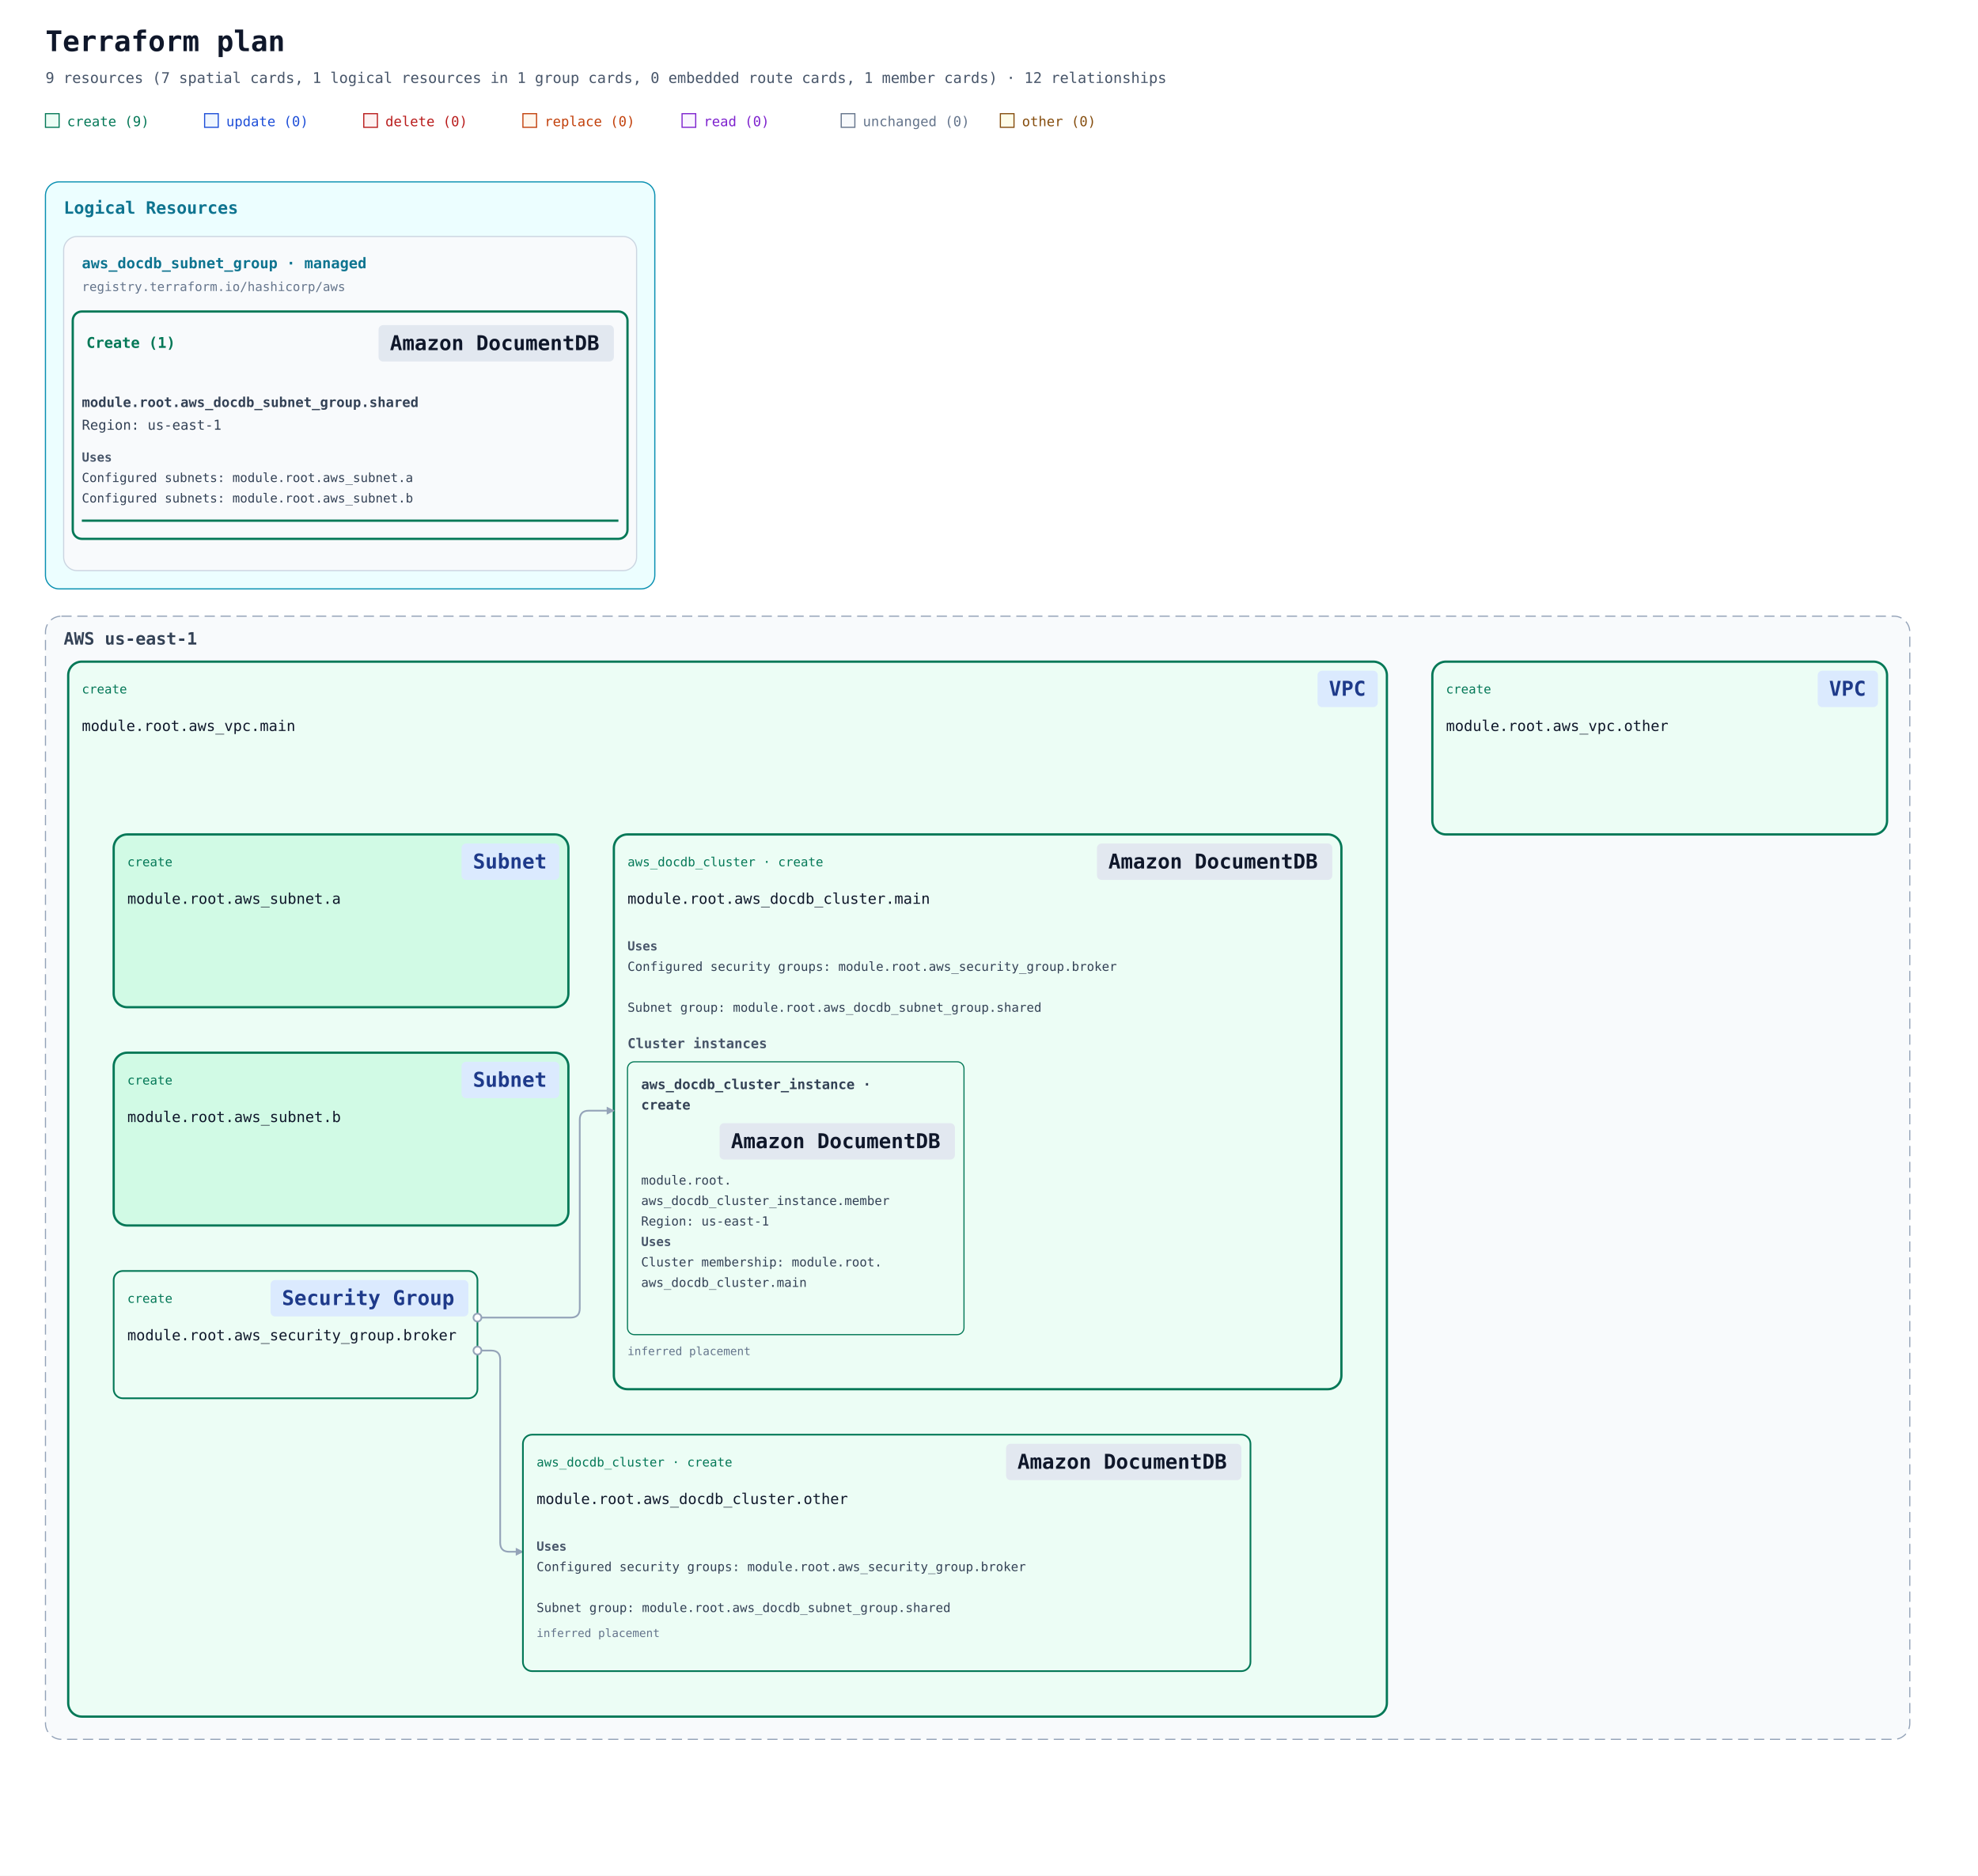
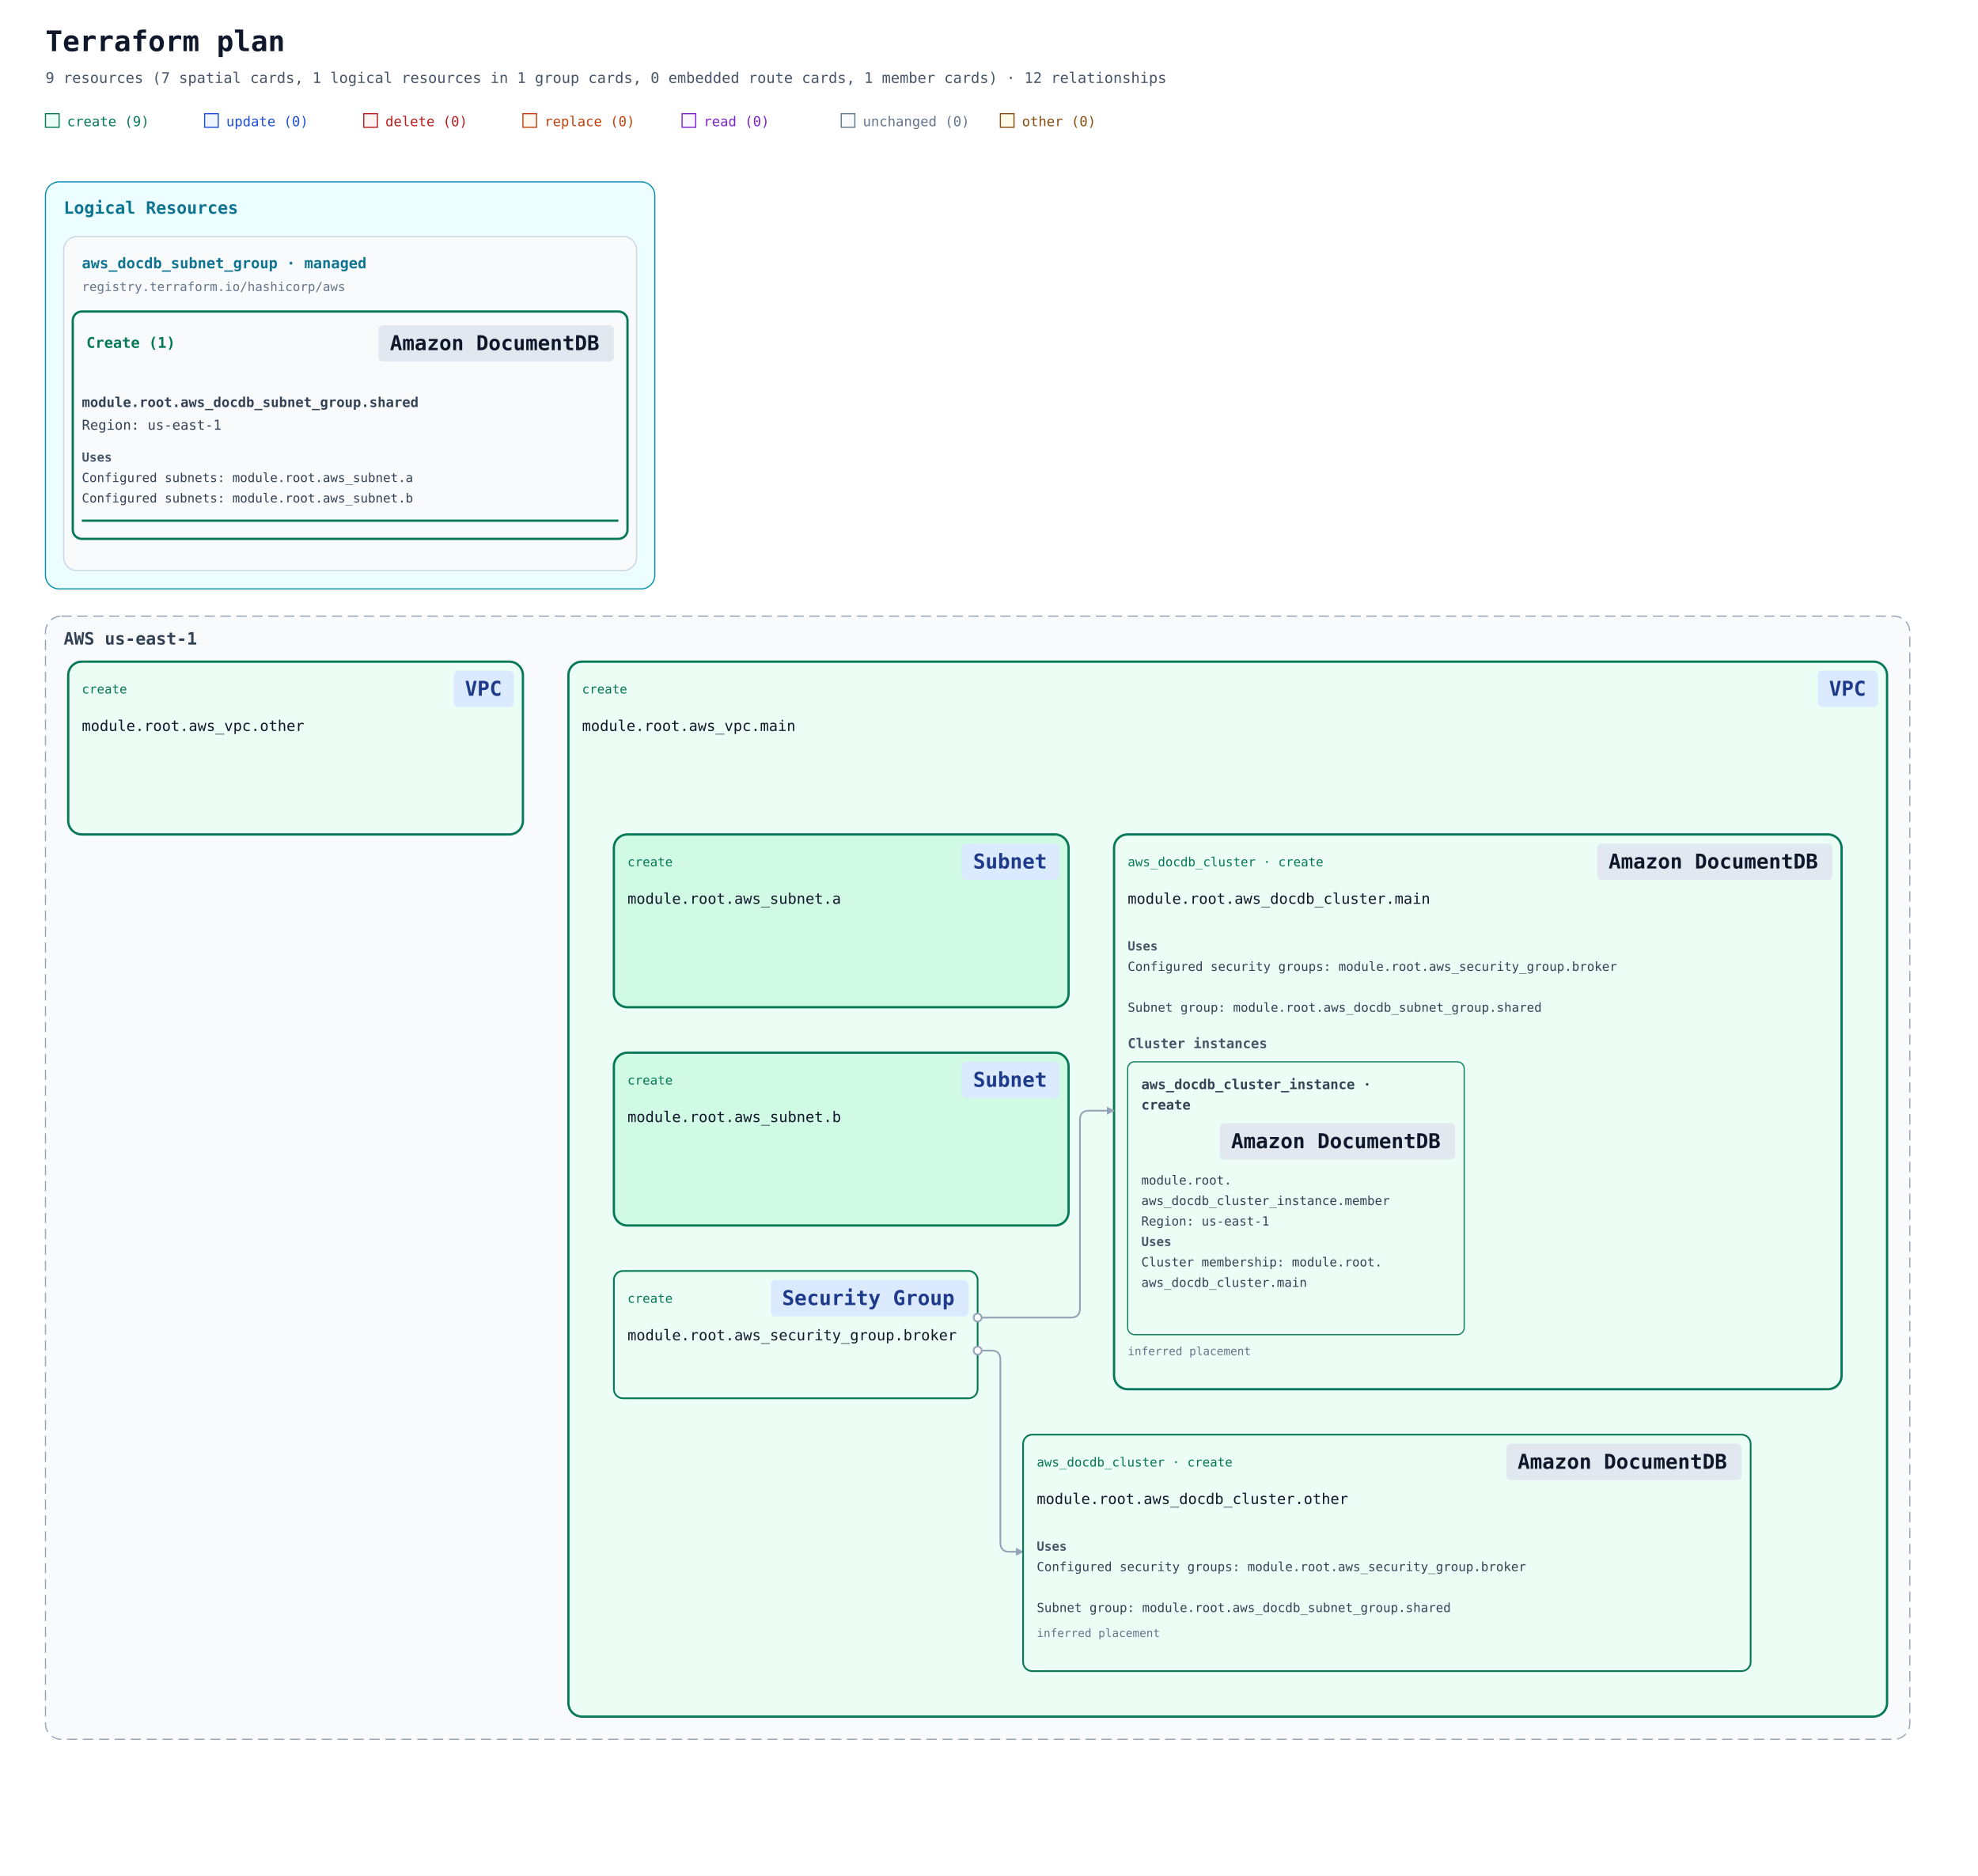
<svg xmlns="http://www.w3.org/2000/svg" width="1740" height="1650" viewBox="0 0 1740 1650" role="img" aria-labelledby="title description" data-legend-mode="omitted">
  <defs>
    <marker id="arrow" viewBox="0 0 10 10" refX="9" refY="5" markerWidth="7" markerHeight="7" markerUnits="userSpaceOnUse" orient="auto-start-reverse">
      <path d="M 0 0 L 10 5 L 0 10 z" fill="#94a3b8" />
    </marker>
    <mask id="container-occlusion-0" maskUnits="userSpaceOnUse" maskContentUnits="userSpaceOnUse" x="0" y="0" width="1740" height="1268" style="mask-type:luminance">
      <rect width="1740" height="1268" fill="white" />
-       <rect data-occluder="resource-6177735f646f6364625f636c75737465722e6d61696e-current" x="538" y="350" width="644" height="492" rx="14" fill="black" />
-       <rect data-occluder="resource-6177735f7375626e65742e61-current" x="98" y="350" width="404" height="156" rx="14" fill="black" />
-       <rect data-occluder="resource-6177735f7375626e65742e62-current" x="98" y="542" width="404" height="156" rx="14" fill="black" />
-       <rect data-occluder="resource-6177735f7670632e6f74686572-current" x="1258" y="198" width="404" height="156" rx="14" fill="black" />
+       <rect data-occluder="resource-6177735f646f6364625f636c75737465722e6d61696e-current" x="978" y="350" width="644" height="492" rx="14" fill="black" />
+       <rect data-occluder="resource-6177735f7375626e65742e61-current" x="538" y="350" width="404" height="156" rx="14" fill="black" />
+       <rect data-occluder="resource-6177735f7375626e65742e62-current" x="538" y="542" width="404" height="156" rx="14" fill="black" />
+       <rect data-occluder="resource-6177735f7670632e6f74686572-current" x="58" y="198" width="404" height="156" rx="14" fill="black" />
    </mask>
    <mask id="container-occlusion-1" maskUnits="userSpaceOnUse" maskContentUnits="userSpaceOnUse" x="0" y="0" width="1740" height="1268" style="mask-type:luminance">
      <rect width="1740" height="1268" fill="white" />
-       <rect data-occluder="resource-6177735f7375626e65742e61-current" x="98" y="350" width="404" height="156" rx="14" fill="black" />
-       <rect data-occluder="resource-6177735f7375626e65742e62-current" x="98" y="542" width="404" height="156" rx="14" fill="black" />
-       <rect data-occluder="resource-6177735f7670632e6f74686572-current" x="1258" y="198" width="404" height="156" rx="14" fill="black" />
+       <rect data-occluder="resource-6177735f7375626e65742e61-current" x="538" y="350" width="404" height="156" rx="14" fill="black" />
+       <rect data-occluder="resource-6177735f7375626e65742e62-current" x="538" y="542" width="404" height="156" rx="14" fill="black" />
+       <rect data-occluder="resource-6177735f7670632e6f74686572-current" x="58" y="198" width="404" height="156" rx="14" fill="black" />
    </mask>
  </defs>
  <rect width="100%" height="100%" fill="#ffffff" />
  <g font-family="ui-monospace, SFMono-Regular, Consolas, monospace">
    <text x="40" y="45" font-size="25" font-weight="700" fill="#0f172a">Terraform plan</text>
    <text x="40" y="73" font-size="13" fill="#475569">9 resources (7 spatial cards, 1 logical resources in 1 group cards, 0 embedded route cards, 1 member cards) · 12 relationships</text>
    <rect x="40" y="100" width="12" height="12" fill="#ecfdf5" stroke="#047857" />
    <text x="59" y="111" font-size="12" fill="#047857">create (9)</text>
    <rect x="180" y="100" width="12" height="12" fill="#eff6ff" stroke="#1d4ed8" />
    <text x="199" y="111" font-size="12" fill="#1d4ed8">update (0)</text>
    <rect x="320" y="100" width="12" height="12" fill="#fef2f2" stroke="#b91c1c" />
    <text x="339" y="111" font-size="12" fill="#b91c1c">delete (0)</text>
    <rect x="460" y="100" width="12" height="12" fill="#fff7ed" stroke="#c2410c" />
    <text x="479" y="111" font-size="12" fill="#c2410c">replace (0)</text>
    <rect x="600" y="100" width="12" height="12" fill="#faf5ff" stroke="#7e22ce" />
    <text x="619" y="111" font-size="12" fill="#7e22ce">read (0)</text>
    <rect x="740" y="100" width="12" height="12" fill="#f8fafc" stroke="#64748b" />
    <text x="759" y="111" font-size="12" fill="#64748b">unchanged (0)</text>
    <rect x="880" y="100" width="12" height="12" fill="#fefce8" stroke="#854d0e" />
    <text x="899" y="111" font-size="12" fill="#854d0e">other (0)</text>
    <g data-annotation-area="true" data-packing-width="1740" data-measured-height="382">
      <g data-annotation-card="true" transform="translate(40 160)">
        <rect width="536" height="358" rx="12" fill="#f8fafc" stroke="#cbd5e1" />
        <g data-annotation-section="Logical Resources" data-packing-width="1660">
          <rect width="536" height="358" rx="12" fill="#ecfeff" stroke="#0891b2" />
          <text x="16" y="28" font-size="15" font-weight="700" fill="#0e7490">Logical Resources</text>
          <g data-annotation-card="true" transform="translate(16 48)">
            <rect width="504" height="294" rx="12" fill="#f8fafc" stroke="#cbd5e1" />
            <g data-logical-group="true" data-provider-source="registry.terraform.io/hashicorp/aws" data-resource-type="aws_docdb_subnet_group" data-mode="managed">
              <text x="16" y="28" font-size="13" font-weight="700" fill="#0e7490">aws_docdb_subnet_group · managed</text>
              <text x="16" y="48" font-size="11" fill="#64748b">registry.terraform.io/hashicorp/aws</text>
              <g data-action-section="create">
                <rect x="8" y="66" width="488" height="200" rx="8" fill="none" stroke="#047857" stroke-width="2" />
                <text data-action-heading="true" x="20" y="98" font-size="13" font-weight="700" fill="#047857" xml:space="preserve">Create (1)</text>
                <rect data-service-badge="true" data-presentation-padding="10 4" data-service-category="neutral" data-service-full-name="Amazon DocumentDB" data-display-name="Amazon DocumentDB" x="277" y="78" width="207" height="32" rx="4" fill="#e2e8f0" />
                <text data-service-name="true" x="287" y="100" font-size="18" font-weight="700" fill="#0f172a" xml:space="preserve">Amazon DocumentDB</text>
                <g id="resource-6177735f646f6364625f7375626e65745f67726f75702e736861726564-current" data-architecture-id="terraform:6177735f646f6364625f7375626e65745f67726f75702e736861726564-current" data-entity-kind="terraform" data-placement="logical" data-terraform-address="aws_docdb_subnet_group.shared" data-qualified-address="module.root.aws_docdb_subnet_group.shared" data-mode="managed" transform="translate(0 122)">
                  <text x="16" y="28" font-size="12" fill="#334155" xml:space="preserve" font-weight="700">module.root.aws_docdb_subnet_group.shared</text>
                  <text x="16" y="48" font-size="12" fill="#334155" xml:space="preserve">Region: us-east-1</text>
                  <g data-resource-references="true">
                    <text x="16" y="76" font-size="11" font-weight="700" fill="#475569">Uses</text>
                    <a href="#resource-6177735f7375626e65742e61-current" data-reference-attribute="subnet_ids">
                      <text x="16" y="94" font-size="11" fill="#334155" xml:space="preserve">Configured subnets: module.root.aws_subnet.a</text>
                    </a>
                    <a href="#resource-6177735f7375626e65742e62-current" data-reference-attribute="subnet_ids">
                      <text x="16" y="112" font-size="11" fill="#334155" xml:space="preserve">Configured subnets: module.root.aws_subnet.b</text>
                    </a>
                  </g>
                  <line data-resource-underline="true" x1="16" y1="128" x2="488" y2="128" stroke="#047857" stroke-width="2" />
                </g>
              </g>
            </g>
          </g>
        </g>
      </g>
    </g>
    <g data-architecture="true" transform="translate(0 382)">
      <g data-deployment-scope="true" data-scope-provider="AWS" data-region="us-east-1">
        <rect x="40" y="160" width="1640" height="988" rx="14" fill="#f8fafc" stroke="#94a3b8" stroke-dasharray="9 5" />
        <text x="56" y="185" font-size="15" font-weight="700" fill="#334155">AWS us-east-1</text>
      </g>
      <g data-container="resource-6177735f7670632e6d61696e-current">
-         <rect x="60" y="200" width="1160" height="928" rx="12" fill="#ecfdf5" stroke="#047857" stroke-width="2" data-mode="managed" />
+         <rect x="500" y="200" width="1160" height="928" rx="12" fill="#ecfdf5" stroke="#047857" stroke-width="2" data-mode="managed" />
      </g>
      <g data-container="resource-6177735f7375626e65742e61-current">
-         <rect x="100" y="352" width="400" height="152" rx="12" fill="#d1fae5" stroke="#047857" stroke-width="2" data-mode="managed" />
+         <rect x="540" y="352" width="400" height="152" rx="12" fill="#d1fae5" stroke="#047857" stroke-width="2" data-mode="managed" />
      </g>
      <g data-container="resource-6177735f7375626e65742e62-current">
-         <rect x="100" y="544" width="400" height="152" rx="12" fill="#d1fae5" stroke="#047857" stroke-width="2" data-mode="managed" />
+         <rect x="540" y="544" width="400" height="152" rx="12" fill="#d1fae5" stroke="#047857" stroke-width="2" data-mode="managed" />
      </g>
      <g data-container="resource-6177735f7670632e6f74686572-current">
-         <rect x="1260" y="200" width="400" height="152" rx="12" fill="#ecfdf5" stroke="#047857" stroke-width="2" data-mode="managed" />
+         <rect x="60" y="200" width="400" height="152" rx="12" fill="#ecfdf5" stroke="#047857" stroke-width="2" data-mode="managed" />
      </g>
      <g data-member-cluster="resource-6177735f646f6364625f636c75737465722e6d61696e-current">
-         <rect x="540" y="352" width="640" height="488" rx="12" fill="#ecfdf5" stroke="#047857" stroke-width="2" data-mode="managed" />
+         <rect x="980" y="352" width="640" height="488" rx="12" fill="#ecfdf5" stroke="#047857" stroke-width="2" data-mode="managed" />
      </g>
      <g data-edge-kind="dependency" data-source="resource-6177735f646f6364625f636c75737465722e6d61696e-current" data-target="resource-6177735f646f6364625f636c75737465725f696e7374616e63652e6d656d626572-current" />
      <g data-edge-kind="dependency" data-source="resource-6177735f646f6364625f7375626e65745f67726f75702e736861726564-current" data-target="resource-6177735f646f6364625f636c75737465722e6d61696e-current" />
      <g data-edge-kind="dependency" data-source="resource-6177735f646f6364625f7375626e65745f67726f75702e736861726564-current" data-target="resource-6177735f646f6364625f636c75737465722e6f74686572-current" />
-       <path d="M 420 777 L 502 777 Q 510 777 510 769 L 510 603 Q 510 595 518 595 L 540 595 " data-edge-kind="dependency" data-directionality="directed" data-source="resource-6177735f73656375726974795f67726f75702e62726f6b6572-current" data-target="resource-6177735f646f6364625f636c75737465722e6d61696e-current" fill="none" stroke="#94a3b8" stroke-width="1.5" stroke-linejoin="round" marker-end="url(#arrow)" mask="url(#container-occlusion-1)" />
-       <path d="M 420 806 L 432 806 Q 440 806 440 814 L 440 975 Q 440 983 448 983 L 460 983 " data-edge-kind="dependency" data-directionality="directed" data-source="resource-6177735f73656375726974795f67726f75702e62726f6b6572-current" data-target="resource-6177735f646f6364625f636c75737465722e6f74686572-current" fill="none" stroke="#94a3b8" stroke-width="1.5" stroke-linejoin="round" marker-end="url(#arrow)" mask="url(#container-occlusion-0)" />
+       <path d="M 860 777 L 942 777 Q 950 777 950 769 L 950 603 Q 950 595 958 595 L 980 595 " data-edge-kind="dependency" data-directionality="directed" data-source="resource-6177735f73656375726974795f67726f75702e62726f6b6572-current" data-target="resource-6177735f646f6364625f636c75737465722e6d61696e-current" fill="none" stroke="#94a3b8" stroke-width="1.5" stroke-linejoin="round" marker-end="url(#arrow)" mask="url(#container-occlusion-1)" />
+       <path d="M 860 806 L 872 806 Q 880 806 880 814 L 880 975 Q 880 983 888 983 L 900 983 " data-edge-kind="dependency" data-directionality="directed" data-source="resource-6177735f73656375726974795f67726f75702e62726f6b6572-current" data-target="resource-6177735f646f6364625f636c75737465722e6f74686572-current" fill="none" stroke="#94a3b8" stroke-width="1.5" stroke-linejoin="round" marker-end="url(#arrow)" mask="url(#container-occlusion-0)" />
      <g data-edge-kind="dependency" data-source="resource-6177735f7375626e65742e61-current" data-target="resource-6177735f646f6364625f7375626e65745f67726f75702e736861726564-current" />
      <g data-edge-kind="dependency" data-source="resource-6177735f7375626e65742e62-current" data-target="resource-6177735f646f6364625f7375626e65745f67726f75702e736861726564-current" />
      <g data-edge-kind="containment" data-source="resource-6177735f7670632e6d61696e-current" data-target="resource-6177735f73656375726974795f67726f75702e62726f6b6572-current" />
      <g data-edge-kind="containment" data-source="resource-6177735f7670632e6d61696e-current" data-target="resource-6177735f7375626e65742e61-current" />
      <g data-edge-kind="containment" data-source="resource-6177735f7670632e6d61696e-current" data-target="resource-6177735f7375626e65742e62-current" />
      <g data-edge-kind="containment" data-source="resource-6177735f7670632e6d61696e-current" data-target="resource-6177735f646f6364625f636c75737465722e6d61696e-current" />
      <g data-edge-kind="containment" data-source="resource-6177735f7670632e6d61696e-current" data-target="resource-6177735f646f6364625f636c75737465722e6f74686572-current" />
-       <g id="resource-6177735f646f6364625f636c75737465722e6d61696e-current" data-architecture-id="terraform:6177735f646f6364625f636c75737465722e6d61696e-current" data-qualified-address="module.root.aws_docdb_cluster.main" data-terraform-address="aws_docdb_cluster.main" data-presentation-header="540 352 640 488">
-         <text data-resource-type-heading="true" x="552" y="380" font-size="11" fill="#047857" xml:space="preserve">aws_docdb_cluster · create</text>
-         <rect data-service-badge="true" data-presentation-padding="10 4" data-service-category="neutral" data-service-full-name="Amazon DocumentDB" data-display-name="Amazon DocumentDB" x="965" y="360" width="207" height="32" rx="4" fill="#e2e8f0" />
-         <text data-service-name="true" x="975" y="382" font-size="18" font-weight="700" fill="#0f172a" xml:space="preserve">Amazon DocumentDB</text>
-         <text x="552" y="413" font-size="13" fill="#0f172a" xml:space="preserve">module.root.aws_docdb_cluster.main</text>
+       <g id="resource-6177735f646f6364625f636c75737465722e6d61696e-current" data-architecture-id="terraform:6177735f646f6364625f636c75737465722e6d61696e-current" data-qualified-address="module.root.aws_docdb_cluster.main" data-terraform-address="aws_docdb_cluster.main" data-presentation-header="980 352 640 488">
+         <text data-resource-type-heading="true" x="992" y="380" font-size="11" fill="#047857" xml:space="preserve">aws_docdb_cluster · create</text>
+         <rect data-service-badge="true" data-presentation-padding="10 4" data-service-category="neutral" data-service-full-name="Amazon DocumentDB" data-display-name="Amazon DocumentDB" x="1405" y="360" width="207" height="32" rx="4" fill="#e2e8f0" />
+         <text data-service-name="true" x="1415" y="382" font-size="18" font-weight="700" fill="#0f172a" xml:space="preserve">Amazon DocumentDB</text>
+         <text x="992" y="413" font-size="13" fill="#0f172a" xml:space="preserve">module.root.aws_docdb_cluster.main</text>
        <g data-resource-references="true">
-           <text x="552" y="454" font-size="11" font-weight="700" fill="#475569">Uses</text>
+           <text x="992" y="454" font-size="11" font-weight="700" fill="#475569">Uses</text>
          <a href="#resource-6177735f73656375726974795f67726f75702e62726f6b6572-current" data-reference-attribute="vpc_security_group_ids">
-             <text x="552" y="472" font-size="11" fill="#334155" xml:space="preserve">Configured security groups: module.root.aws_security_group.broker</text>
+             <text x="992" y="472" font-size="11" fill="#334155" xml:space="preserve">Configured security groups: module.root.aws_security_group.broker</text>
          </a>
          <a href="#resource-6177735f646f6364625f7375626e65745f67726f75702e736861726564-current" data-reference-attribute="db_subnet_group_name">
-             <text x="552" y="508" font-size="11" fill="#334155" xml:space="preserve">Subnet group: module.root.aws_docdb_subnet_group.shared</text>
+             <text x="992" y="508" font-size="11" fill="#334155" xml:space="preserve">Subnet group: module.root.aws_docdb_subnet_group.shared</text>
          </a>
        </g>
        <g data-cluster-members="true">
-           <text x="552" y="540" font-size="12" font-weight="700" fill="#475569">Cluster instances</text>
+           <text x="992" y="540" font-size="12" font-weight="700" fill="#475569">Cluster instances</text>
          <g id="resource-6177735f646f6364625f636c75737465725f696e7374616e63652e6d656d626572-current" data-architecture-id="terraform:6177735f646f6364625f636c75737465725f696e7374616e63652e6d656d626572-current" data-terraform-address="aws_docdb_cluster_instance.member" data-qualified-address="module.root.aws_docdb_cluster_instance.member" data-embedded-member="true" data-member-owner="aws_docdb_cluster.main">
-             <rect x="552" y="552" width="296" height="240" rx="6" fill="#ecfdf5" stroke="#047857" stroke-width="1" />
+             <rect x="992" y="552" width="296" height="240" rx="6" fill="#ecfdf5" stroke="#047857" stroke-width="1" />
            <text data-resource-type-heading="true" font-size="12" font-weight="700" fill="#334155">
-               <tspan x="564" y="576" xml:space="preserve">aws_docdb_cluster_instance · </tspan>
-               <tspan x="564" y="594" xml:space="preserve">create</tspan>
+               <tspan x="1004" y="576" xml:space="preserve">aws_docdb_cluster_instance · </tspan>
+               <tspan x="1004" y="594" xml:space="preserve">create</tspan>
            </text>
-             <rect data-service-badge="true" data-presentation-padding="10 4" data-service-category="neutral" data-service-full-name="Amazon DocumentDB" data-display-name="Amazon DocumentDB" x="633" y="606" width="207" height="32" rx="4" fill="#e2e8f0" />
-             <text data-service-name="true" x="643" y="628" font-size="18" font-weight="700" fill="#0f172a" xml:space="preserve">Amazon DocumentDB</text>
-             <text x="564" y="660" font-size="11" fill="#334155" xml:space="preserve">module.root.</text>
-             <text x="564" y="678" font-size="11" fill="#334155" xml:space="preserve">aws_docdb_cluster_instance.member</text>
-             <text x="564" y="696" font-size="11" fill="#334155" xml:space="preserve">Region: us-east-1</text>
+             <rect data-service-badge="true" data-presentation-padding="10 4" data-service-category="neutral" data-service-full-name="Amazon DocumentDB" data-display-name="Amazon DocumentDB" x="1073" y="606" width="207" height="32" rx="4" fill="#e2e8f0" />
+             <text data-service-name="true" x="1083" y="628" font-size="18" font-weight="700" fill="#0f172a" xml:space="preserve">Amazon DocumentDB</text>
+             <text x="1004" y="660" font-size="11" fill="#334155" xml:space="preserve">module.root.</text>
+             <text x="1004" y="678" font-size="11" fill="#334155" xml:space="preserve">aws_docdb_cluster_instance.member</text>
+             <text x="1004" y="696" font-size="11" fill="#334155" xml:space="preserve">Region: us-east-1</text>
            <g data-resource-references="true">
-               <text x="564" y="714" font-size="11" font-weight="700" fill="#475569">Uses</text>
+               <text x="1004" y="714" font-size="11" font-weight="700" fill="#475569">Uses</text>
              <a href="#resource-6177735f646f6364625f636c75737465722e6d61696e-current" data-reference-attribute="cluster_identifier">
-                 <text x="564" y="732" font-size="11" fill="#334155" xml:space="preserve">Cluster membership: module.root.</text>
-                 <text x="564" y="750" font-size="11" fill="#334155" xml:space="preserve">aws_docdb_cluster.main</text>
+                 <text x="1004" y="732" font-size="11" fill="#334155" xml:space="preserve">Cluster membership: module.root.</text>
+                 <text x="1004" y="750" font-size="11" fill="#334155" xml:space="preserve">aws_docdb_cluster.main</text>
              </a>
            </g>
          </g>
        </g>
-         <text x="552" y="828" font-size="10" fill="#64748b" />
-         <text x="552" y="810" font-size="10" fill="#64748b" data-placement="inferred">inferred placement</text>
+         <text x="992" y="828" font-size="10" fill="#64748b" />
+         <text x="992" y="810" font-size="10" fill="#64748b" data-placement="inferred">inferred placement</text>
      </g>
      <g id="resource-6177735f646f6364625f636c75737465722e6f74686572-current" data-architecture-id="terraform:6177735f646f6364625f636c75737465722e6f74686572-current" data-qualified-address="module.root.aws_docdb_cluster.other" data-terraform-address="aws_docdb_cluster.other">
-         <rect x="460" y="880" width="640" height="208" rx="8" fill="#ecfdf5" stroke="#047857" stroke-width="1.5" data-mode="managed" />
-         <text data-resource-type-heading="true" x="472" y="908" font-size="11" fill="#047857" xml:space="preserve">aws_docdb_cluster · create</text>
-         <rect data-service-badge="true" data-presentation-padding="10 4" data-service-category="neutral" data-service-full-name="Amazon DocumentDB" data-display-name="Amazon DocumentDB" x="885" y="888" width="207" height="32" rx="4" fill="#e2e8f0" />
-         <text data-service-name="true" x="895" y="910" font-size="18" font-weight="700" fill="#0f172a" xml:space="preserve">Amazon DocumentDB</text>
-         <text x="472" y="941" font-size="13" fill="#0f172a" xml:space="preserve">module.root.aws_docdb_cluster.other</text>
+         <rect x="900" y="880" width="640" height="208" rx="8" fill="#ecfdf5" stroke="#047857" stroke-width="1.5" data-mode="managed" />
+         <text data-resource-type-heading="true" x="912" y="908" font-size="11" fill="#047857" xml:space="preserve">aws_docdb_cluster · create</text>
+         <rect data-service-badge="true" data-presentation-padding="10 4" data-service-category="neutral" data-service-full-name="Amazon DocumentDB" data-display-name="Amazon DocumentDB" x="1325" y="888" width="207" height="32" rx="4" fill="#e2e8f0" />
+         <text data-service-name="true" x="1335" y="910" font-size="18" font-weight="700" fill="#0f172a" xml:space="preserve">Amazon DocumentDB</text>
+         <text x="912" y="941" font-size="13" fill="#0f172a" xml:space="preserve">module.root.aws_docdb_cluster.other</text>
        <g data-resource-references="true">
-           <text x="472" y="982" font-size="11" font-weight="700" fill="#475569">Uses</text>
+           <text x="912" y="982" font-size="11" font-weight="700" fill="#475569">Uses</text>
          <a href="#resource-6177735f73656375726974795f67726f75702e62726f6b6572-current" data-reference-attribute="vpc_security_group_ids">
-             <text x="472" y="1000" font-size="11" fill="#334155" xml:space="preserve">Configured security groups: module.root.aws_security_group.broker</text>
+             <text x="912" y="1000" font-size="11" fill="#334155" xml:space="preserve">Configured security groups: module.root.aws_security_group.broker</text>
          </a>
          <a href="#resource-6177735f646f6364625f7375626e65745f67726f75702e736861726564-current" data-reference-attribute="db_subnet_group_name">
-             <text x="472" y="1036" font-size="11" fill="#334155" xml:space="preserve">Subnet group: module.root.aws_docdb_subnet_group.shared</text>
-           </a>
-         </g>
-         <text x="472" y="1076" font-size="10" fill="#64748b" />
-         <text x="472" y="1058" font-size="10" fill="#64748b" data-placement="inferred">inferred placement</text>
+             <text x="912" y="1036" font-size="11" fill="#334155" xml:space="preserve">Subnet group: module.root.aws_docdb_subnet_group.shared</text>
+           </a>
+         </g>
+         <text x="912" y="1076" font-size="10" fill="#64748b" />
+         <text x="912" y="1058" font-size="10" fill="#64748b" data-placement="inferred">inferred placement</text>
      </g>
      <g id="resource-6177735f73656375726974795f67726f75702e62726f6b6572-current" data-architecture-id="terraform:6177735f73656375726974795f67726f75702e62726f6b6572-current" data-qualified-address="module.root.aws_security_group.broker" data-terraform-address="aws_security_group.broker">
-         <rect x="100" y="736" width="320" height="112" rx="8" fill="#ecfdf5" stroke="#047857" stroke-width="1.5" data-mode="managed" />
-         <text data-resource-type-heading="true" x="112" y="764" font-size="11" fill="#047857" xml:space="preserve">create</text>
-         <rect data-service-badge="true" data-presentation-padding="10 4" data-service-category="network" data-service-full-name="Amazon VPC" data-display-name="Security Group" x="238" y="744" width="174" height="32" rx="4" fill="#dbeafe" />
-         <text data-service-name="true" x="248" y="766" font-size="18" font-weight="700" fill="#1e3a8a" xml:space="preserve">Security Group</text>
-         <text x="112" y="797" font-size="13" fill="#0f172a" xml:space="preserve">module.root.aws_security_group.broker</text>
-         <text x="112" y="836" font-size="10" fill="#64748b" data-role="policy" />
-       </g>
-       <g id="resource-6177735f7375626e65742e61-current" data-architecture-id="terraform:6177735f7375626e65742e61-current" data-qualified-address="module.root.aws_subnet.a" data-terraform-address="aws_subnet.a" data-presentation-header="100 352 400 112">
-         <text data-resource-type-heading="true" x="112" y="380" font-size="11" fill="#047857" xml:space="preserve">create</text>
-         <rect data-service-badge="true" data-presentation-padding="10 4" data-service-category="network" data-service-full-name="Amazon VPC" data-display-name="Subnet" x="406" y="360" width="86" height="32" rx="4" fill="#dbeafe" />
-         <text data-service-name="true" x="416" y="382" font-size="18" font-weight="700" fill="#1e3a8a" xml:space="preserve">Subnet</text>
-         <text x="112" y="413" font-size="13" fill="#0f172a" xml:space="preserve">module.root.aws_subnet.a</text>
-         <text x="112" y="452" font-size="10" fill="#64748b" />
-       </g>
-       <g id="resource-6177735f7375626e65742e62-current" data-architecture-id="terraform:6177735f7375626e65742e62-current" data-qualified-address="module.root.aws_subnet.b" data-terraform-address="aws_subnet.b" data-presentation-header="100 544 400 112">
-         <text data-resource-type-heading="true" x="112" y="572" font-size="11" fill="#047857" xml:space="preserve">create</text>
-         <rect data-service-badge="true" data-presentation-padding="10 4" data-service-category="network" data-service-full-name="Amazon VPC" data-display-name="Subnet" x="406" y="552" width="86" height="32" rx="4" fill="#dbeafe" />
-         <text data-service-name="true" x="416" y="574" font-size="18" font-weight="700" fill="#1e3a8a" xml:space="preserve">Subnet</text>
-         <text x="112" y="605" font-size="13" fill="#0f172a" xml:space="preserve">module.root.aws_subnet.b</text>
-         <text x="112" y="644" font-size="10" fill="#64748b" />
-       </g>
-       <g id="resource-6177735f7670632e6d61696e-current" data-architecture-id="terraform:6177735f7670632e6d61696e-current" data-qualified-address="module.root.aws_vpc.main" data-terraform-address="aws_vpc.main" data-presentation-header="60 200 1160 112">
-         <text data-resource-type-heading="true" x="72" y="228" font-size="11" fill="#047857" xml:space="preserve">create</text>
-         <rect data-service-badge="true" data-presentation-padding="10 4" data-service-category="network" data-service-full-name="Amazon VPC" data-display-name="VPC" x="1159" y="208" width="53" height="32" rx="4" fill="#dbeafe" />
-         <text data-service-name="true" x="1169" y="230" font-size="18" font-weight="700" fill="#1e3a8a" xml:space="preserve">VPC</text>
-         <text x="72" y="261" font-size="13" fill="#0f172a" xml:space="preserve">module.root.aws_vpc.main</text>
-         <text x="72" y="300" font-size="10" fill="#64748b" />
-       </g>
-       <g id="resource-6177735f7670632e6f74686572-current" data-architecture-id="terraform:6177735f7670632e6f74686572-current" data-qualified-address="module.root.aws_vpc.other" data-terraform-address="aws_vpc.other" data-presentation-header="1260 200 400 112">
-         <text data-resource-type-heading="true" x="1272" y="228" font-size="11" fill="#047857" xml:space="preserve">create</text>
+         <rect x="540" y="736" width="320" height="112" rx="8" fill="#ecfdf5" stroke="#047857" stroke-width="1.5" data-mode="managed" />
+         <text data-resource-type-heading="true" x="552" y="764" font-size="11" fill="#047857" xml:space="preserve">create</text>
+         <rect data-service-badge="true" data-presentation-padding="10 4" data-service-category="network" data-service-full-name="Amazon VPC" data-display-name="Security Group" x="678" y="744" width="174" height="32" rx="4" fill="#dbeafe" />
+         <text data-service-name="true" x="688" y="766" font-size="18" font-weight="700" fill="#1e3a8a" xml:space="preserve">Security Group</text>
+         <text x="552" y="797" font-size="13" fill="#0f172a" xml:space="preserve">module.root.aws_security_group.broker</text>
+         <text x="552" y="836" font-size="10" fill="#64748b" data-role="policy" />
+       </g>
+       <g id="resource-6177735f7375626e65742e61-current" data-architecture-id="terraform:6177735f7375626e65742e61-current" data-qualified-address="module.root.aws_subnet.a" data-terraform-address="aws_subnet.a" data-presentation-header="540 352 400 112">
+         <text data-resource-type-heading="true" x="552" y="380" font-size="11" fill="#047857" xml:space="preserve">create</text>
+         <rect data-service-badge="true" data-presentation-padding="10 4" data-service-category="network" data-service-full-name="Amazon VPC" data-display-name="Subnet" x="846" y="360" width="86" height="32" rx="4" fill="#dbeafe" />
+         <text data-service-name="true" x="856" y="382" font-size="18" font-weight="700" fill="#1e3a8a" xml:space="preserve">Subnet</text>
+         <text x="552" y="413" font-size="13" fill="#0f172a" xml:space="preserve">module.root.aws_subnet.a</text>
+         <text x="552" y="452" font-size="10" fill="#64748b" />
+       </g>
+       <g id="resource-6177735f7375626e65742e62-current" data-architecture-id="terraform:6177735f7375626e65742e62-current" data-qualified-address="module.root.aws_subnet.b" data-terraform-address="aws_subnet.b" data-presentation-header="540 544 400 112">
+         <text data-resource-type-heading="true" x="552" y="572" font-size="11" fill="#047857" xml:space="preserve">create</text>
+         <rect data-service-badge="true" data-presentation-padding="10 4" data-service-category="network" data-service-full-name="Amazon VPC" data-display-name="Subnet" x="846" y="552" width="86" height="32" rx="4" fill="#dbeafe" />
+         <text data-service-name="true" x="856" y="574" font-size="18" font-weight="700" fill="#1e3a8a" xml:space="preserve">Subnet</text>
+         <text x="552" y="605" font-size="13" fill="#0f172a" xml:space="preserve">module.root.aws_subnet.b</text>
+         <text x="552" y="644" font-size="10" fill="#64748b" />
+       </g>
+       <g id="resource-6177735f7670632e6d61696e-current" data-architecture-id="terraform:6177735f7670632e6d61696e-current" data-qualified-address="module.root.aws_vpc.main" data-terraform-address="aws_vpc.main" data-presentation-header="500 200 1160 112">
+         <text data-resource-type-heading="true" x="512" y="228" font-size="11" fill="#047857" xml:space="preserve">create</text>
        <rect data-service-badge="true" data-presentation-padding="10 4" data-service-category="network" data-service-full-name="Amazon VPC" data-display-name="VPC" x="1599" y="208" width="53" height="32" rx="4" fill="#dbeafe" />
        <text data-service-name="true" x="1609" y="230" font-size="18" font-weight="700" fill="#1e3a8a" xml:space="preserve">VPC</text>
-         <text x="1272" y="261" font-size="13" fill="#0f172a" xml:space="preserve">module.root.aws_vpc.other</text>
-         <text x="1272" y="300" font-size="10" fill="#64748b" />
+         <text x="512" y="261" font-size="13" fill="#0f172a" xml:space="preserve">module.root.aws_vpc.main</text>
+         <text x="512" y="300" font-size="10" fill="#64748b" />
+       </g>
+       <g id="resource-6177735f7670632e6f74686572-current" data-architecture-id="terraform:6177735f7670632e6f74686572-current" data-qualified-address="module.root.aws_vpc.other" data-terraform-address="aws_vpc.other" data-presentation-header="60 200 400 112">
+         <text data-resource-type-heading="true" x="72" y="228" font-size="11" fill="#047857" xml:space="preserve">create</text>
+         <rect data-service-badge="true" data-presentation-padding="10 4" data-service-category="network" data-service-full-name="Amazon VPC" data-display-name="VPC" x="399" y="208" width="53" height="32" rx="4" fill="#dbeafe" />
+         <text data-service-name="true" x="409" y="230" font-size="18" font-weight="700" fill="#1e3a8a" xml:space="preserve">VPC</text>
+         <text x="72" y="261" font-size="13" fill="#0f172a" xml:space="preserve">module.root.aws_vpc.other</text>
+         <text x="72" y="300" font-size="10" fill="#64748b" />
      </g>
      <g data-endpoints="true" data-source="resource-6177735f73656375726974795f67726f75702e62726f6b6572-current" data-target="resource-6177735f646f6364625f636c75737465722e6d61696e-current" aria-hidden="true">
-         <circle data-endpoint="source" cx="420" cy="777" r="3.5" fill="#ffffff" stroke="#94a3b8" stroke-width="1.5" />
+         <circle data-endpoint="source" cx="860" cy="777" r="3.5" fill="#ffffff" stroke="#94a3b8" stroke-width="1.5" />
      </g>
      <g data-endpoints="true" data-source="resource-6177735f73656375726974795f67726f75702e62726f6b6572-current" data-target="resource-6177735f646f6364625f636c75737465722e6f74686572-current" aria-hidden="true">
-         <circle data-endpoint="source" cx="420" cy="806" r="3.5" fill="#ffffff" stroke="#94a3b8" stroke-width="1.5" />
+         <circle data-endpoint="source" cx="860" cy="806" r="3.5" fill="#ffffff" stroke="#94a3b8" stroke-width="1.5" />
      </g>
    </g>
  </g>
</svg>
